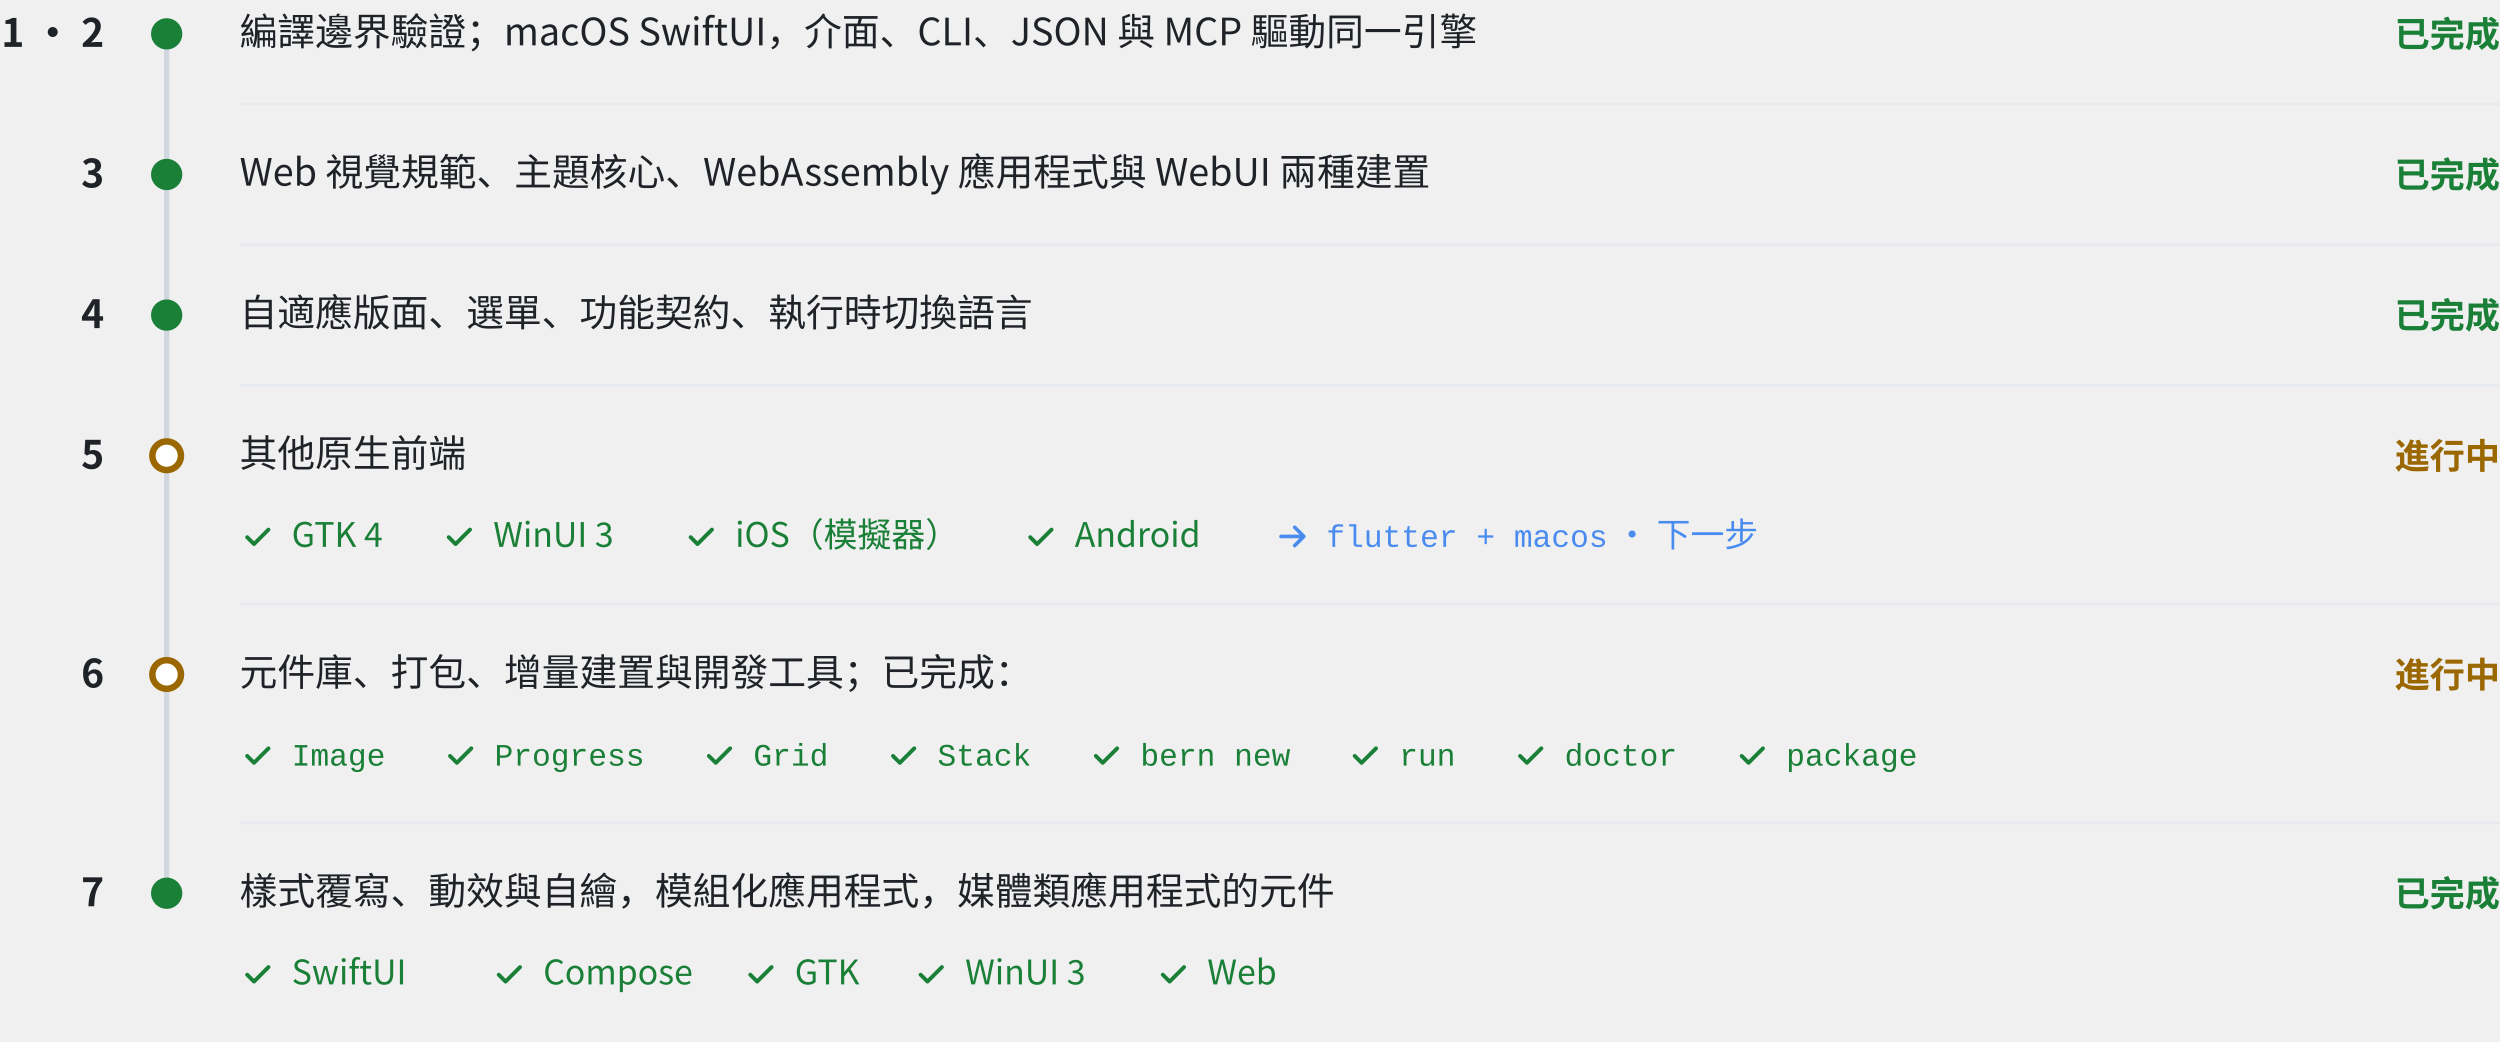
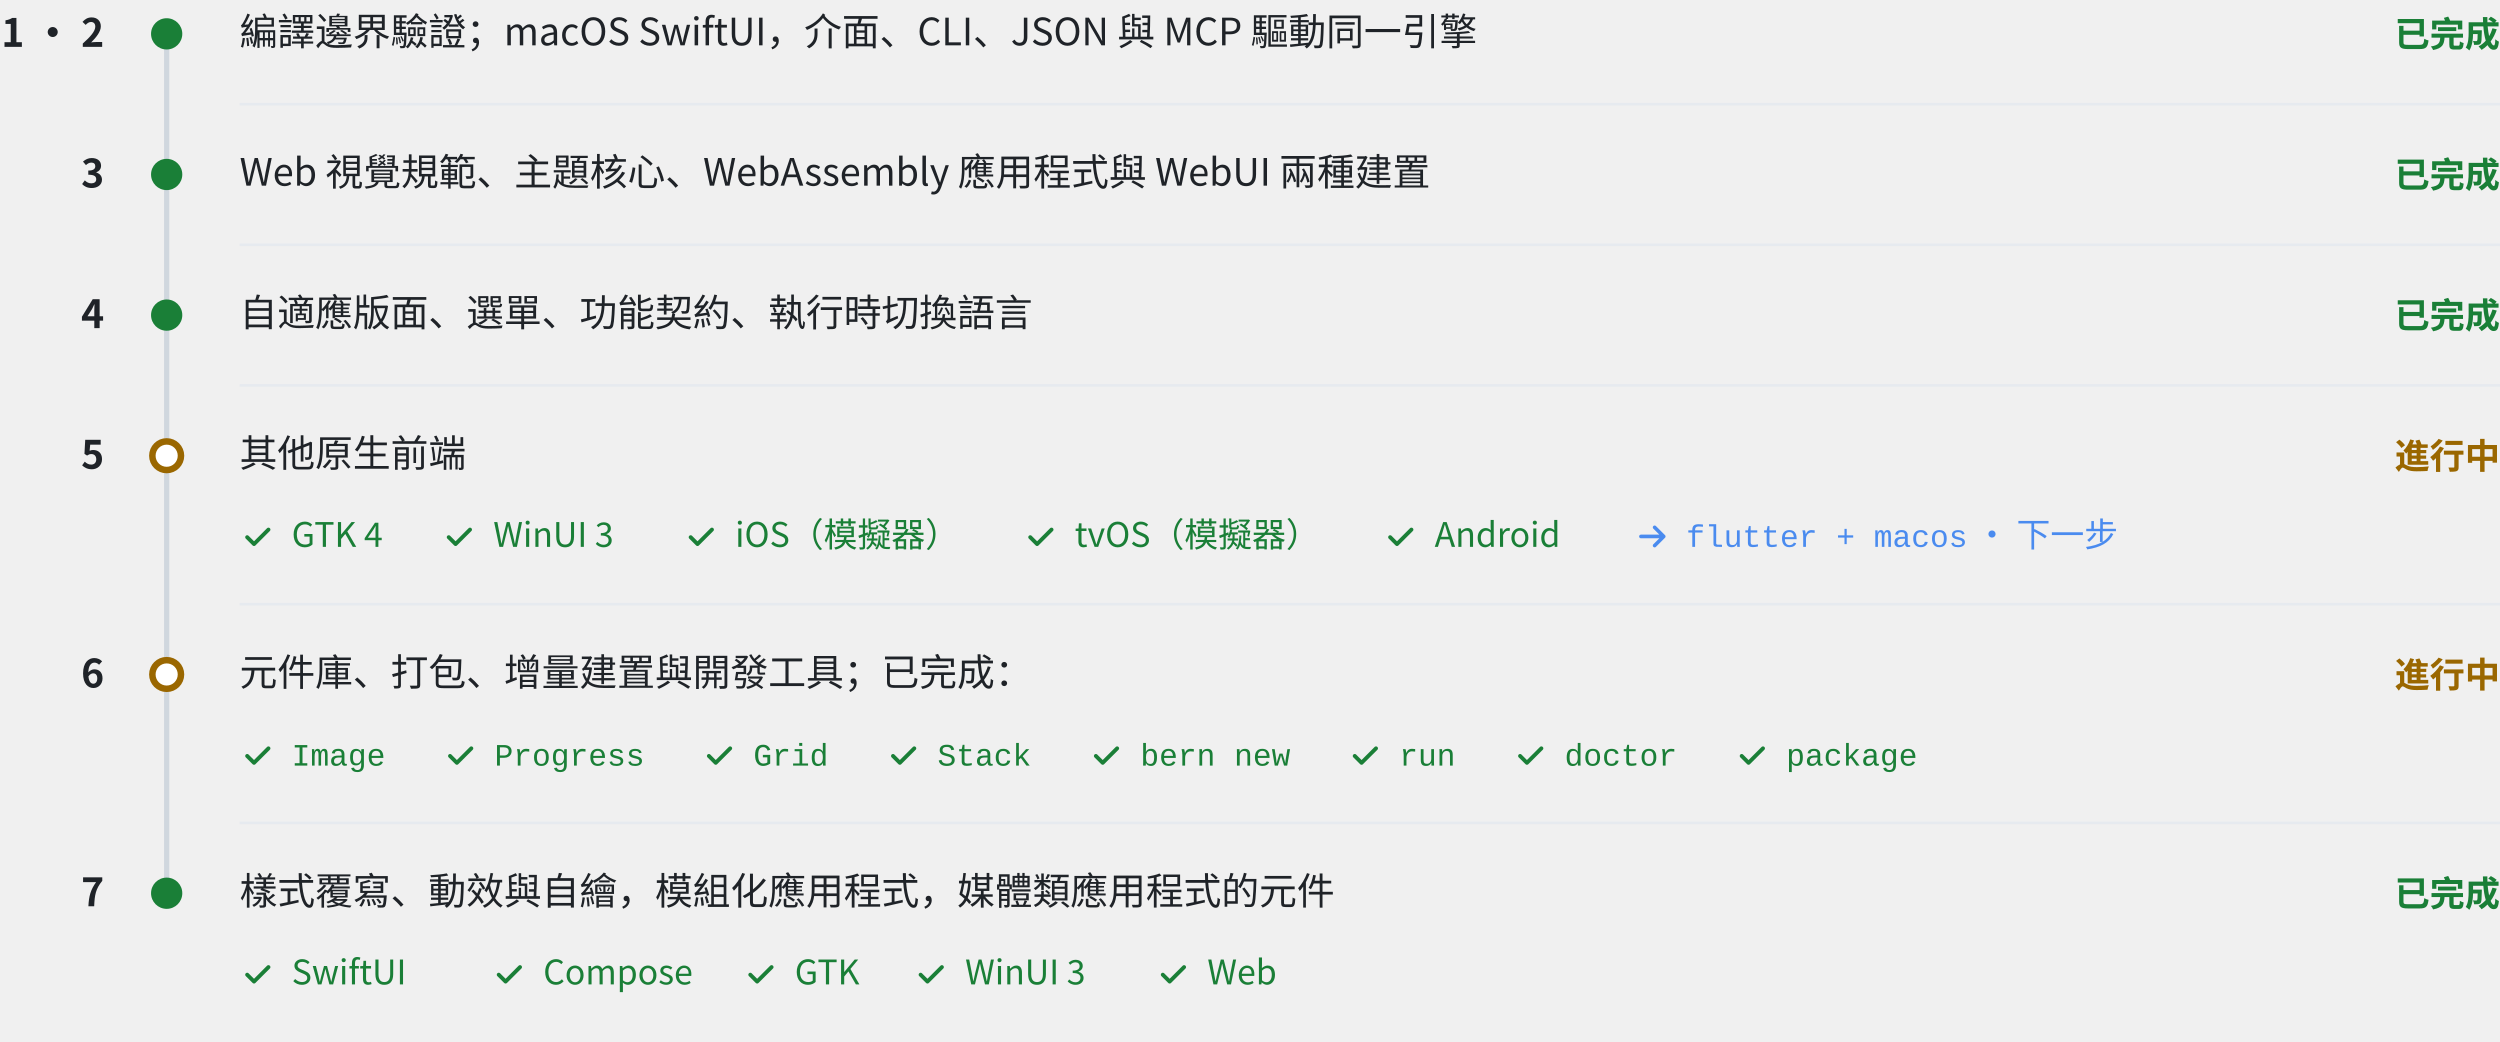
<svg xmlns="http://www.w3.org/2000/svg" viewBox="0 0 960 400" width="960" height="400" font-family="-apple-system, BlinkMacSystemFont, 'Segoe UI', 'PingFang SC', 'Hiragino Sans GB', 'Microsoft YaHei', 'Noto Sans CJK SC', 'Helvetica Neue', Arial, sans-serif">
  <defs>
    <symbol id="bern-logo" viewBox="0 0 1024 1024">
      <defs>
        <clipPath id="bern-symbol-disc">
          <circle cx="512" cy="512" r="512" />
        </clipPath>
      </defs>
      <g clip-path="url(#bern-symbol-disc)">
        <rect width="1024" height="1024" fill="#4A8BEF" />
        <path fill="#24324D" d="M 290.4 372.1 C 270.7 579.3 309.8 827.6 392.0 1060.0 L 1100 1100 L 1060.0 880.0 C 1013.0 692.2 904.4 451.5 684.3 270.5 A 14 14 0 0 0 662.4 286.5 C 693.7 364.2 711.6 444.8 715.3 529.4 A 36 36 0 0 1 691.6 564.9 C 620.6 590.7 549.5 616.5 478.5 642.4 A 36 36 0 0 1 436.0 628.1 C 383.8 547.6 344.6 461.1 317.8 369.5 A 14 14 0 0 0 290.4 372.1 Z" />
        <ellipse rx="22" ry="36" fill="#E8F4FF" transform="translate(520 760) rotate(-20)" />
        <ellipse rx="22" ry="36" fill="#E8F4FF" transform="translate(748 668) rotate(-20)" />
      </g>
    </symbol>
  </defs>
  <line x1="64" y1="13" x2="64" y2="343" stroke="#D0D7DE" stroke-width="2" />
  <circle cx="64" cy="13" r="6" fill="#1A7F37" />
  <circle cx="64" cy="67" r="6" fill="#1A7F37" />
  <circle cx="64" cy="121" r="6" fill="#1A7F37" />
  <circle cx="64" cy="175" r="5.5" fill="#FFFFFF" stroke="#9A6700" stroke-width="2.5" />
  <circle cx="64" cy="259" r="5.5" fill="#FFFFFF" stroke="#9A6700" stroke-width="2.5" />
  <circle cx="64" cy="343" r="6" fill="#1A7F37" />
  <text x="40" y="18" font-size="15" font-weight="700" text-anchor="end" fill="#1F2328">1 · 2</text>
  <text x="92.0" y="17.4" font-size="14.5" fill="#1F2328">編譯邊界驗證；macOS SwiftUI，介面、CLI、JSON 與 MCP 驅動同一引擎</text>
  <text x="960.0" y="18.0" font-size="13.5" font-weight="700" fill="#1A7F37" text-anchor="end">已完成</text>
  <line x1="92" y1="40.0" x2="960" y2="40.0" stroke="#E6EAEF" />
  <text x="40" y="72" font-size="15" font-weight="700" text-anchor="end" fill="#1F2328">3</text>
  <text x="92.0" y="71.3" font-size="14.5" fill="#1F2328">Web 視覺規範、主題核心、WebAssembly 應用程式與 WebUI 兩種建置</text>
  <text x="960.0" y="72.0" font-size="13.5" font-weight="700" fill="#1A7F37" text-anchor="end">已完成</text>
  <line x1="92" y1="94.0" x2="960" y2="94.0" stroke="#E6EAEF" />
  <text x="40" y="126" font-size="15" font-weight="700" text-anchor="end" fill="#1F2328">4</text>
  <text x="92.0" y="125.3" font-size="14.5" fill="#1F2328">自適應版面、選單、功能契約、執行時切換語言</text>
  <text x="960.0" y="126.0" font-size="13.5" font-weight="700" fill="#1A7F37" text-anchor="end">已完成</text>
  <line x1="92" y1="148.0" x2="960" y2="148.0" stroke="#E6EAEF" />
  <text x="40" y="180" font-size="15" font-weight="700" text-anchor="end" fill="#1F2328">5</text>
  <text x="92.0" y="179.3" font-size="14.5" fill="#1F2328">其他原生前端</text>
  <g transform="translate(92.0 210.0)">
    <g transform="translate(0.0 -11.0) scale(0.5833)" fill="none" stroke="#1A7F37" stroke-width="2.6" stroke-linecap="round" stroke-linejoin="round" color="#1A7F37">
      <path d="m5 12.5 4.5 4.5L19 7.5" />
    </g>
    <text x="20" y="0" font-size="13" font-weight="500" fill="#1A7F37">GTK 4</text>
  </g>
  <g transform="translate(169.4 210.0)">
    <g transform="translate(0.0 -11.0) scale(0.5833)" fill="none" stroke="#1A7F37" stroke-width="2.6" stroke-linecap="round" stroke-linejoin="round" color="#1A7F37">
      <path d="m5 12.5 4.5 4.5L19 7.5" />
    </g>
    <text x="20" y="0" font-size="13" font-weight="500" fill="#1A7F37">WinUI 3</text>
  </g>
  <g transform="translate(262.3 210.0)">
    <g transform="translate(0.0 -11.0) scale(0.5833)" fill="none" stroke="#1A7F37" stroke-width="2.6" stroke-linecap="round" stroke-linejoin="round" color="#1A7F37">
      <path d="m5 12.5 4.5 4.5L19 7.5" />
    </g>
    <text x="20" y="0" font-size="13" font-weight="500" fill="#1A7F37">iOS（模擬器）</text>
  </g>
  <g transform="translate(392.7 210.0)">
    <g transform="translate(0.0 -11.0) scale(0.5833)" fill="none" stroke="#1A7F37" stroke-width="2.6" stroke-linecap="round" stroke-linejoin="round" color="#1A7F37">
      <path d="m5 12.5 4.5 4.5L19 7.5" />
    </g>
+     <text x="20" y="0" font-size="13" font-weight="500" fill="#1A7F37">tvOS（模擬器）</text>
+   </g>
+   <g transform="translate(530.9 210.0)">
+     <g transform="translate(0.0 -11.0) scale(0.5833)" fill="none" stroke="#1A7F37" stroke-width="2.6" stroke-linecap="round" stroke-linejoin="round" color="#1A7F37">
+       <path d="m5 12.5 4.5 4.5L19 7.5" />
+     </g>
    <text x="20" y="0" font-size="13" font-weight="500" fill="#1A7F37">Android</text>
  </g>
-   <g transform="translate(489.3 210.0)">
+   <g transform="translate(627.5 210.0)">
    <g transform="translate(0.0 -11.0) scale(0.5833)" fill="none" stroke="#4A8BEF" stroke-width="2.4" stroke-linecap="round" stroke-linejoin="round" color="#4A8BEF">
      <path d="M4.5 12h15M13.5 6l6 6-6 6" />
    </g>
    <text x="20" y="0" font-size="13" font-weight="500" fill="#4A8BEF">
      <tspan font-family="ui-monospace, SFMono-Regular, Menlo, Consolas, 'Liberation Mono', monospace" font-size="12.0" fill="#4A8BEF">flutter + macos</tspan> · 下一步</text>
  </g>
  <text x="960.0" y="180.0" font-size="13.5" font-weight="700" fill="#9A6700" text-anchor="end">進行中</text>
  <line x1="92" y1="232.0" x2="960" y2="232.0" stroke="#E6EAEF" />
  <text x="40" y="264" font-size="15" font-weight="700" text-anchor="end" fill="#1F2328">6</text>
  <text x="92.0" y="263.4" font-size="14.5" fill="#1F2328">元件庫、打包、增量建置與開發工具；已完成：</text>
  <g transform="translate(92.0 294.0)">
    <g transform="translate(0.0 -11.0) scale(0.5833)" fill="none" stroke="#1A7F37" stroke-width="2.6" stroke-linecap="round" stroke-linejoin="round" color="#1A7F37">
      <path d="m5 12.5 4.5 4.5L19 7.5" />
    </g>
    <text x="20" y="0" font-size="13" font-weight="500" fill="#1A7F37">
      <tspan font-family="ui-monospace, SFMono-Regular, Menlo, Consolas, 'Liberation Mono', monospace" font-size="12.0" fill="#1A7F37">Image</tspan>
    </text>
  </g>
  <g transform="translate(169.9 294.0)">
    <g transform="translate(0.0 -11.0) scale(0.5833)" fill="none" stroke="#1A7F37" stroke-width="2.6" stroke-linecap="round" stroke-linejoin="round" color="#1A7F37">
      <path d="m5 12.5 4.5 4.5L19 7.5" />
    </g>
    <text x="20" y="0" font-size="13" font-weight="500" fill="#1A7F37">
      <tspan font-family="ui-monospace, SFMono-Regular, Menlo, Consolas, 'Liberation Mono', monospace" font-size="12.0" fill="#1A7F37">Progress</tspan>
    </text>
  </g>
  <g transform="translate(269.3 294.0)">
    <g transform="translate(0.0 -11.0) scale(0.5833)" fill="none" stroke="#1A7F37" stroke-width="2.6" stroke-linecap="round" stroke-linejoin="round" color="#1A7F37">
      <path d="m5 12.5 4.5 4.5L19 7.5" />
    </g>
    <text x="20" y="0" font-size="13" font-weight="500" fill="#1A7F37">
      <tspan font-family="ui-monospace, SFMono-Regular, Menlo, Consolas, 'Liberation Mono', monospace" font-size="12.0" fill="#1A7F37">Grid</tspan>
    </text>
  </g>
  <g transform="translate(340.0 294.0)">
    <g transform="translate(0.0 -11.0) scale(0.5833)" fill="none" stroke="#1A7F37" stroke-width="2.6" stroke-linecap="round" stroke-linejoin="round" color="#1A7F37">
      <path d="m5 12.5 4.5 4.5L19 7.5" />
    </g>
    <text x="20" y="0" font-size="13" font-weight="500" fill="#1A7F37">
      <tspan font-family="ui-monospace, SFMono-Regular, Menlo, Consolas, 'Liberation Mono', monospace" font-size="12.0" fill="#1A7F37">Stack</tspan>
    </text>
  </g>
  <g transform="translate(417.9 294.0)">
    <g transform="translate(0.0 -11.0) scale(0.5833)" fill="none" stroke="#1A7F37" stroke-width="2.6" stroke-linecap="round" stroke-linejoin="round" color="#1A7F37">
      <path d="m5 12.5 4.5 4.5L19 7.5" />
    </g>
    <text x="20" y="0" font-size="13" font-weight="500" fill="#1A7F37">
      <tspan font-family="ui-monospace, SFMono-Regular, Menlo, Consolas, 'Liberation Mono', monospace" font-size="12.0" fill="#1A7F37">bern new</tspan>
    </text>
  </g>
  <g transform="translate(517.3 294.0)">
    <g transform="translate(0.0 -11.0) scale(0.5833)" fill="none" stroke="#1A7F37" stroke-width="2.6" stroke-linecap="round" stroke-linejoin="round" color="#1A7F37">
      <path d="m5 12.5 4.5 4.5L19 7.5" />
    </g>
    <text x="20" y="0" font-size="13" font-weight="500" fill="#1A7F37">
      <tspan font-family="ui-monospace, SFMono-Regular, Menlo, Consolas, 'Liberation Mono', monospace" font-size="12.0" fill="#1A7F37">run</tspan>
    </text>
  </g>
  <g transform="translate(580.8 294.0)">
    <g transform="translate(0.0 -11.0) scale(0.5833)" fill="none" stroke="#1A7F37" stroke-width="2.6" stroke-linecap="round" stroke-linejoin="round" color="#1A7F37">
      <path d="m5 12.5 4.5 4.5L19 7.5" />
    </g>
    <text x="20" y="0" font-size="13" font-weight="500" fill="#1A7F37">
      <tspan font-family="ui-monospace, SFMono-Regular, Menlo, Consolas, 'Liberation Mono', monospace" font-size="12.0" fill="#1A7F37">doctor</tspan>
    </text>
  </g>
  <g transform="translate(665.9 294.0)">
    <g transform="translate(0.0 -11.0) scale(0.5833)" fill="none" stroke="#1A7F37" stroke-width="2.6" stroke-linecap="round" stroke-linejoin="round" color="#1A7F37">
      <path d="m5 12.5 4.5 4.5L19 7.5" />
    </g>
    <text x="20" y="0" font-size="13" font-weight="500" fill="#1A7F37">
      <tspan font-family="ui-monospace, SFMono-Regular, Menlo, Consolas, 'Liberation Mono', monospace" font-size="12.0" fill="#1A7F37">package</tspan>
    </text>
  </g>
  <text x="960.0" y="264.0" font-size="13.5" font-weight="700" fill="#9A6700" text-anchor="end">進行中</text>
  <line x1="92" y1="316.0" x2="960" y2="316.0" stroke="#E6EAEF" />
  <text x="40" y="348" font-size="15" font-weight="700" text-anchor="end" fill="#1F2328">7</text>
  <text x="92.0" y="347.4" font-size="14.5" fill="#1F2328">樣式覆寫、動效與自繪，模組化應用程式，媒體類應用程式的元件</text>
  <g transform="translate(92.0 378.0)">
    <g transform="translate(0.0 -11.0) scale(0.5833)" fill="none" stroke="#1A7F37" stroke-width="2.6" stroke-linecap="round" stroke-linejoin="round" color="#1A7F37">
      <path d="m5 12.5 4.5 4.5L19 7.5" />
    </g>
    <text x="20" y="0" font-size="13" font-weight="500" fill="#1A7F37">SwiftUI</text>
  </g>
  <g transform="translate(188.6 378.0)">
    <g transform="translate(0.0 -11.0) scale(0.5833)" fill="none" stroke="#1A7F37" stroke-width="2.6" stroke-linecap="round" stroke-linejoin="round" color="#1A7F37">
      <path d="m5 12.5 4.5 4.5L19 7.5" />
    </g>
    <text x="20" y="0" font-size="13" font-weight="500" fill="#1A7F37">Compose</text>
  </g>
  <g transform="translate(285.2 378.0)">
    <g transform="translate(0.0 -11.0) scale(0.5833)" fill="none" stroke="#1A7F37" stroke-width="2.6" stroke-linecap="round" stroke-linejoin="round" color="#1A7F37">
      <path d="m5 12.5 4.5 4.5L19 7.5" />
    </g>
    <text x="20" y="0" font-size="13" font-weight="500" fill="#1A7F37">GTK</text>
  </g>
  <g transform="translate(350.6 378.0)">
    <g transform="translate(0.0 -11.0) scale(0.5833)" fill="none" stroke="#1A7F37" stroke-width="2.6" stroke-linecap="round" stroke-linejoin="round" color="#1A7F37">
      <path d="m5 12.5 4.5 4.5L19 7.5" />
    </g>
    <text x="20" y="0" font-size="13" font-weight="500" fill="#1A7F37">WinUI 3</text>
  </g>
  <g transform="translate(443.6 378.0)">
    <g transform="translate(0.0 -11.0) scale(0.5833)" fill="none" stroke="#1A7F37" stroke-width="2.6" stroke-linecap="round" stroke-linejoin="round" color="#1A7F37">
      <path d="m5 12.5 4.5 4.5L19 7.5" />
    </g>
    <text x="20" y="0" font-size="13" font-weight="500" fill="#1A7F37">Web</text>
  </g>
  <text x="960.0" y="348.0" font-size="13.5" font-weight="700" fill="#1A7F37" text-anchor="end">已完成</text>
</svg>
